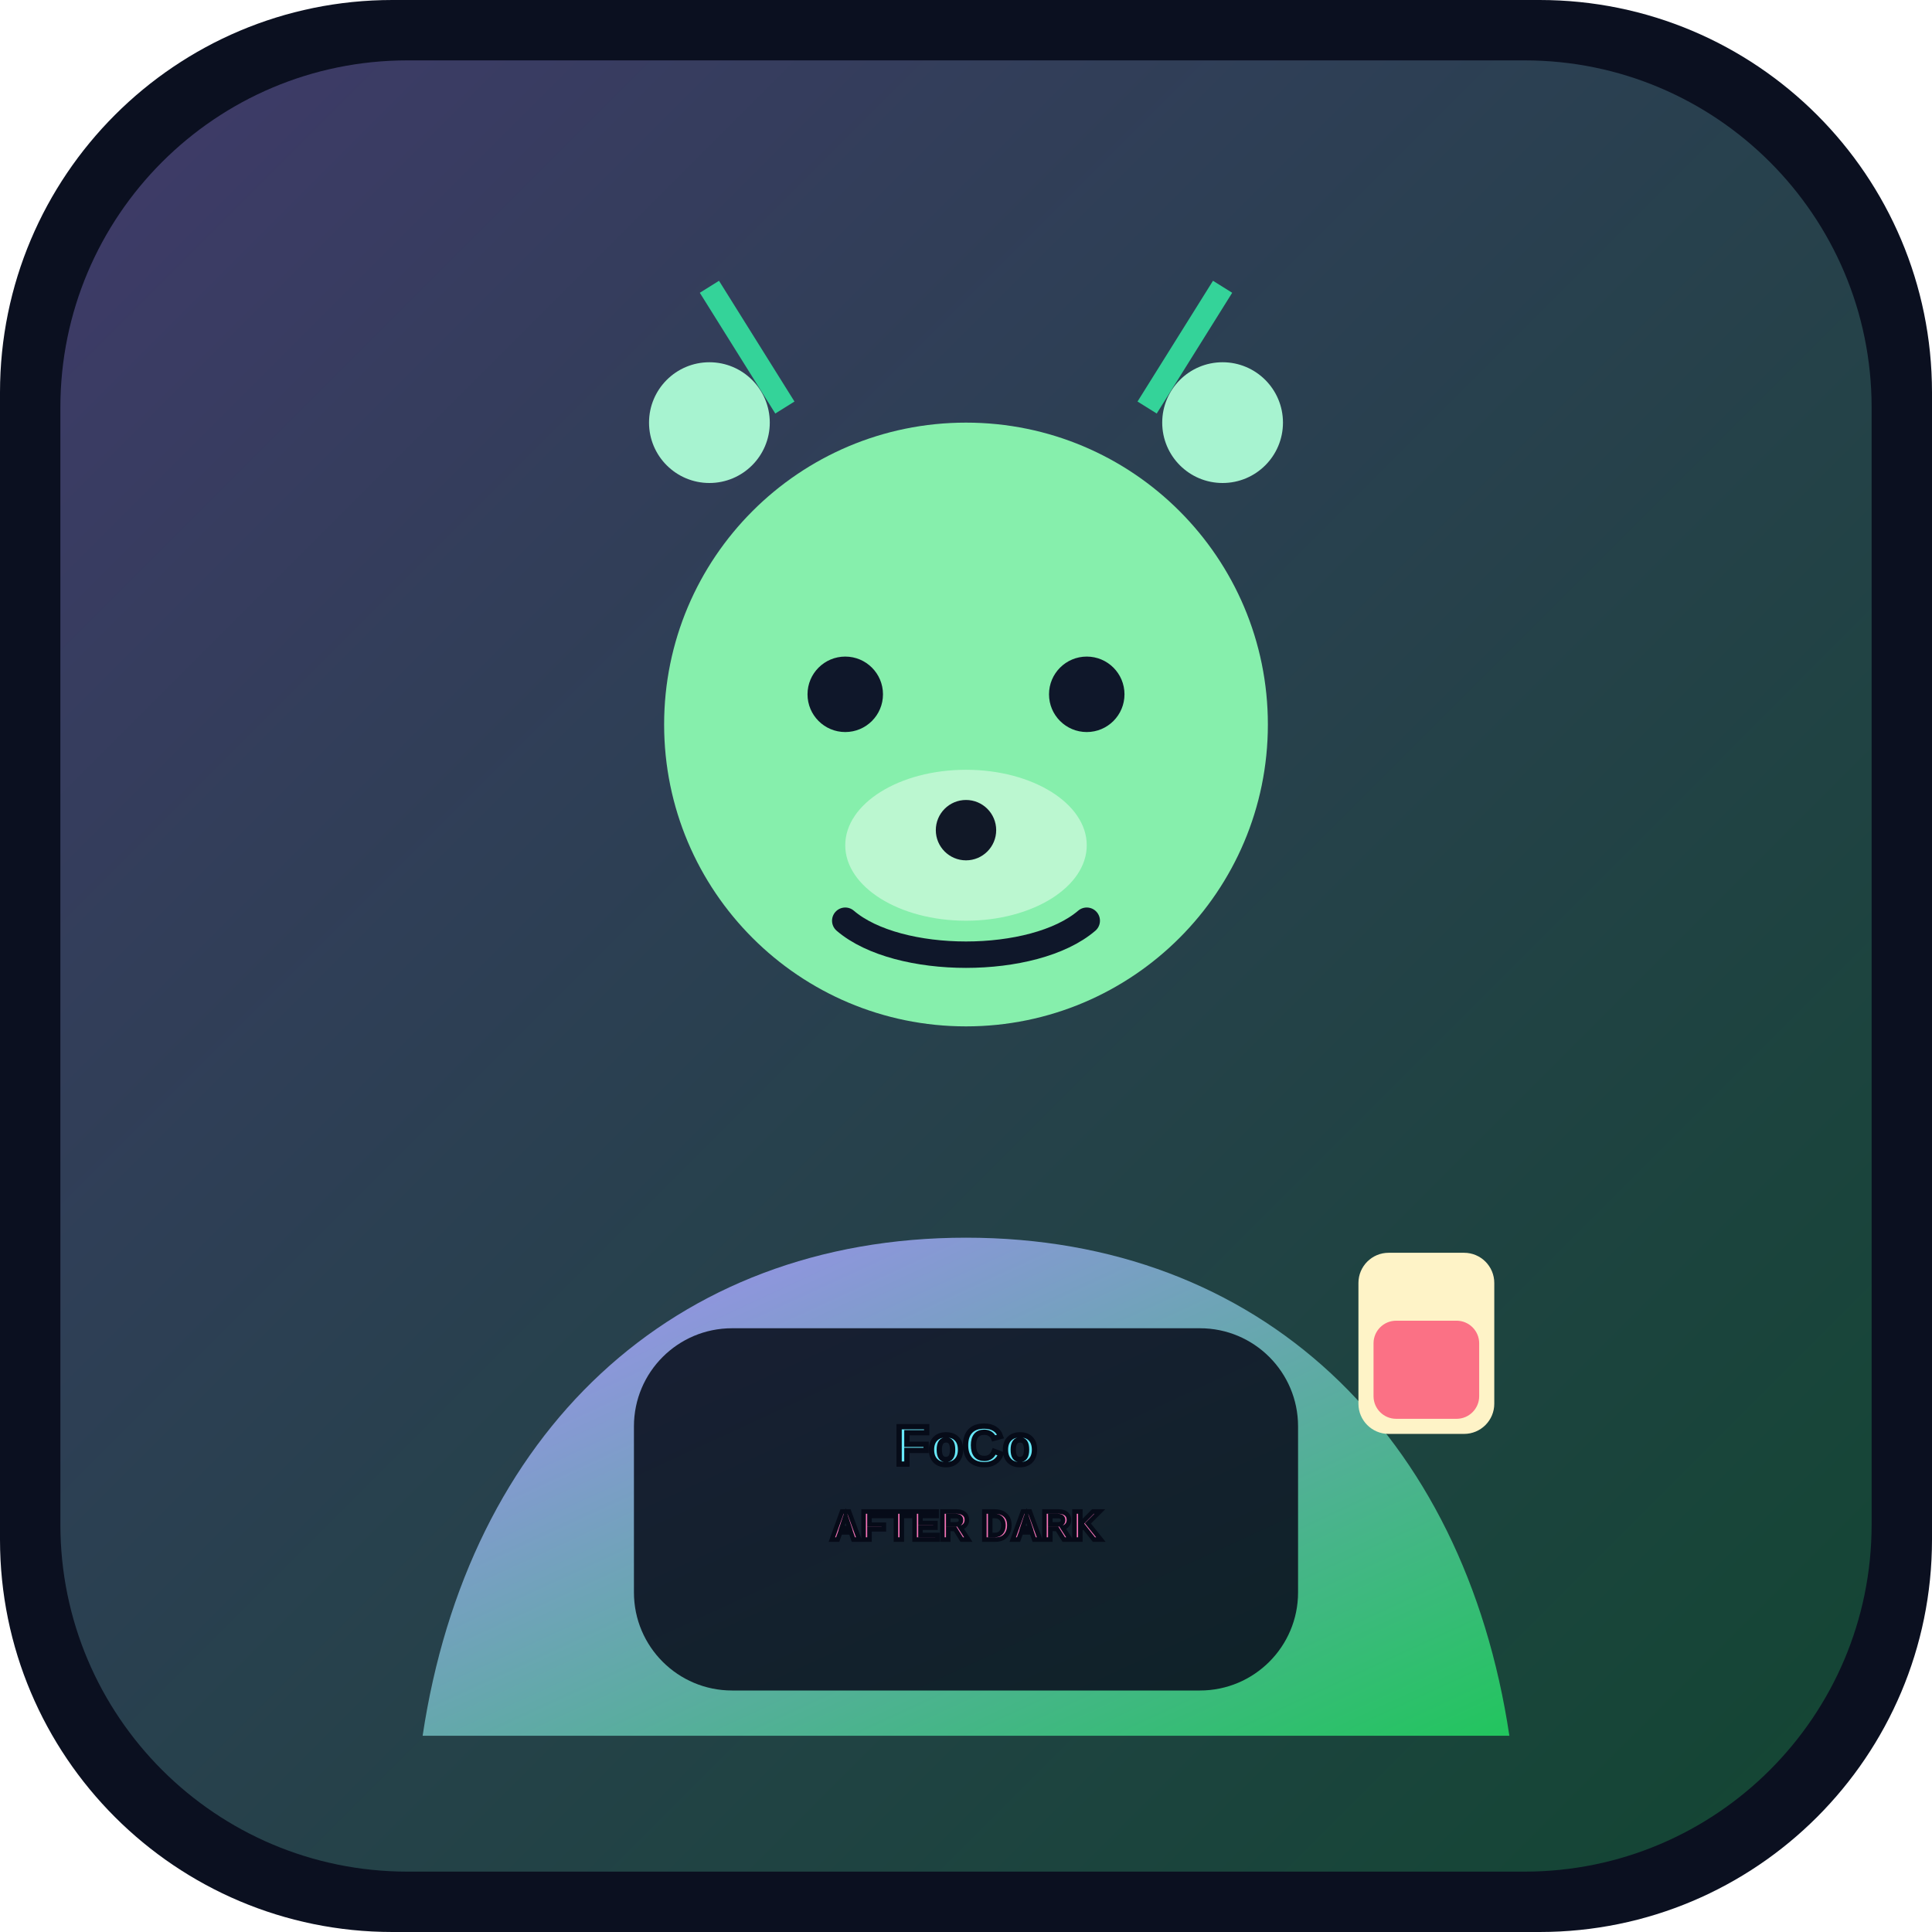
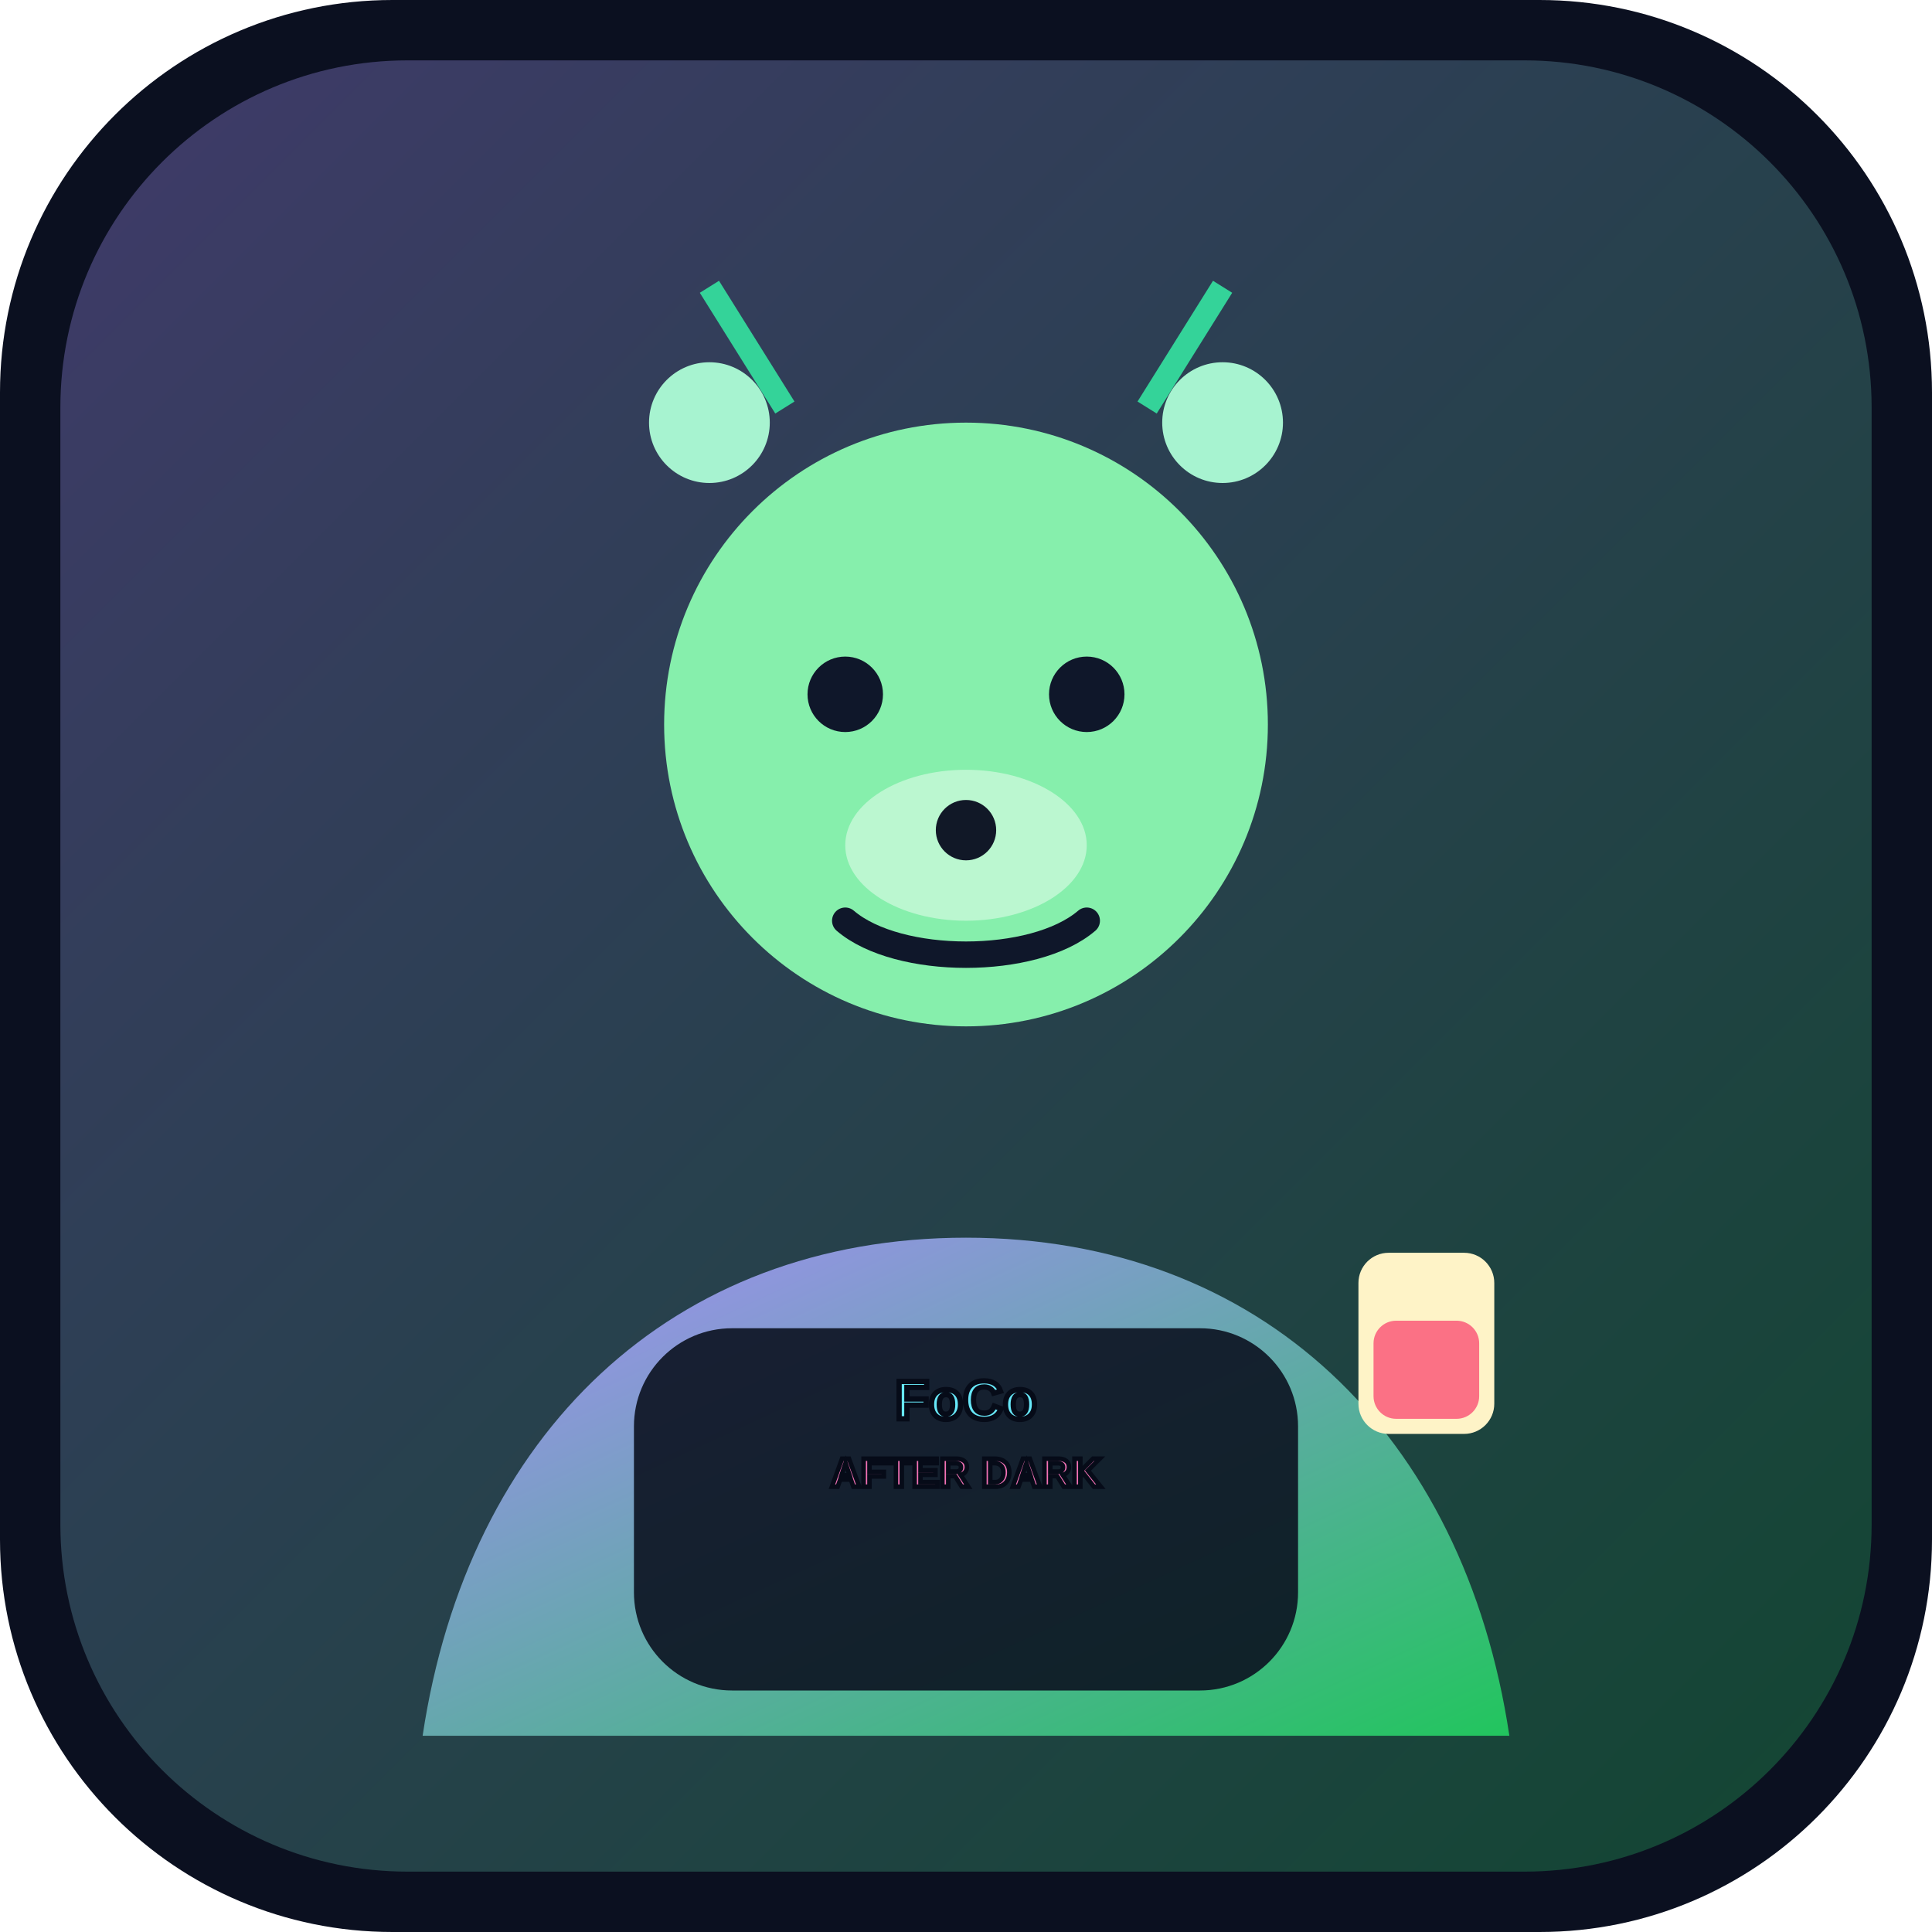
<svg xmlns="http://www.w3.org/2000/svg" viewBox="0 0 256 256" role="img" aria-label="Intoxicated Insect">
  <defs>
    <linearGradient id="bg" x1="0" y1="0" x2="1" y2="1">
      <stop offset="0%" stop-color="#a78bfa" stop-opacity="0.34" />
      <stop offset="100%" stop-color="#22c55e" stop-opacity="0.30" />
    </linearGradient>
    <linearGradient id="shirt" x1="0" y1="0" x2="1" y2="1">
      <stop offset="0%" stop-color="#a78bfa" />
      <stop offset="100%" stop-color="#22c55e" />
    </linearGradient>
  </defs>
  <rect width="256" height="256" rx="52" fill="#0b1020" />
  <rect x="8" y="8" width="240" height="240" rx="46" fill="url(#bg)" />
  <circle cx="94" cy="56" r="8" fill="#a7f3d0" />
  <circle cx="162" cy="56" r="8" fill="#a7f3d0" />
  <path d="M104 54l-10-16M152 54l10-16" stroke="#34d399" stroke-width="3" />
  <circle cx="128" cy="96" r="40" fill="#86efac" />
  <ellipse cx="128" cy="112" rx="16" ry="10" fill="#bbf7d0" />
  <circle cx="112" cy="92" r="5" fill="#0f172a" />
  <circle cx="144" cy="92" r="5" fill="#0f172a" />
  <circle cx="128" cy="110" r="4" fill="#111827" />
  <path d="M112 122c7 6 25 6 32 0" fill="none" stroke="#0f172a" stroke-width="3.5" stroke-linecap="round" />
  <path d="M56 230c6-40 33-66 72-66s66 26 72 66" fill="url(#shirt)" />
  <rect x="84" y="176" width="88" height="48" rx="13" fill="#0b1220" opacity="0.9" />
-   <text x="128" y="194" text-anchor="middle" font-family="Arial, sans-serif" font-size="7.2" font-weight="700" fill="#67e8f9" stroke="#060b18" stroke-width="0.7" letter-spacing="0.10">FoCo</text>
-   <text x="128" y="204" text-anchor="middle" font-family="Arial, sans-serif" font-size="5.4" font-weight="700" fill="#f472b6" stroke="#060b18" stroke-width="0.6" letter-spacing="0.08">AFTER DARK</text>
+   <text x="128" y="188" text-anchor="middle" font-family="Arial, sans-serif" font-size="7.2" font-weight="700" fill="#67e8f9" stroke="#060b18" stroke-width="0.7" letter-spacing="0.10">FoCo</text>
+   <text x="128" y="197" text-anchor="middle" font-family="Arial, sans-serif" font-size="5.4" font-weight="700" fill="#f472b6" stroke="#060b18" stroke-width="0.6" letter-spacing="0.08">AFTER DARK</text>
  <rect x="180" y="166" width="18" height="24" rx="4" fill="#fef3c7" />
  <rect x="182" y="175" width="14" height="13" rx="3" fill="#fb7185" />
</svg>
